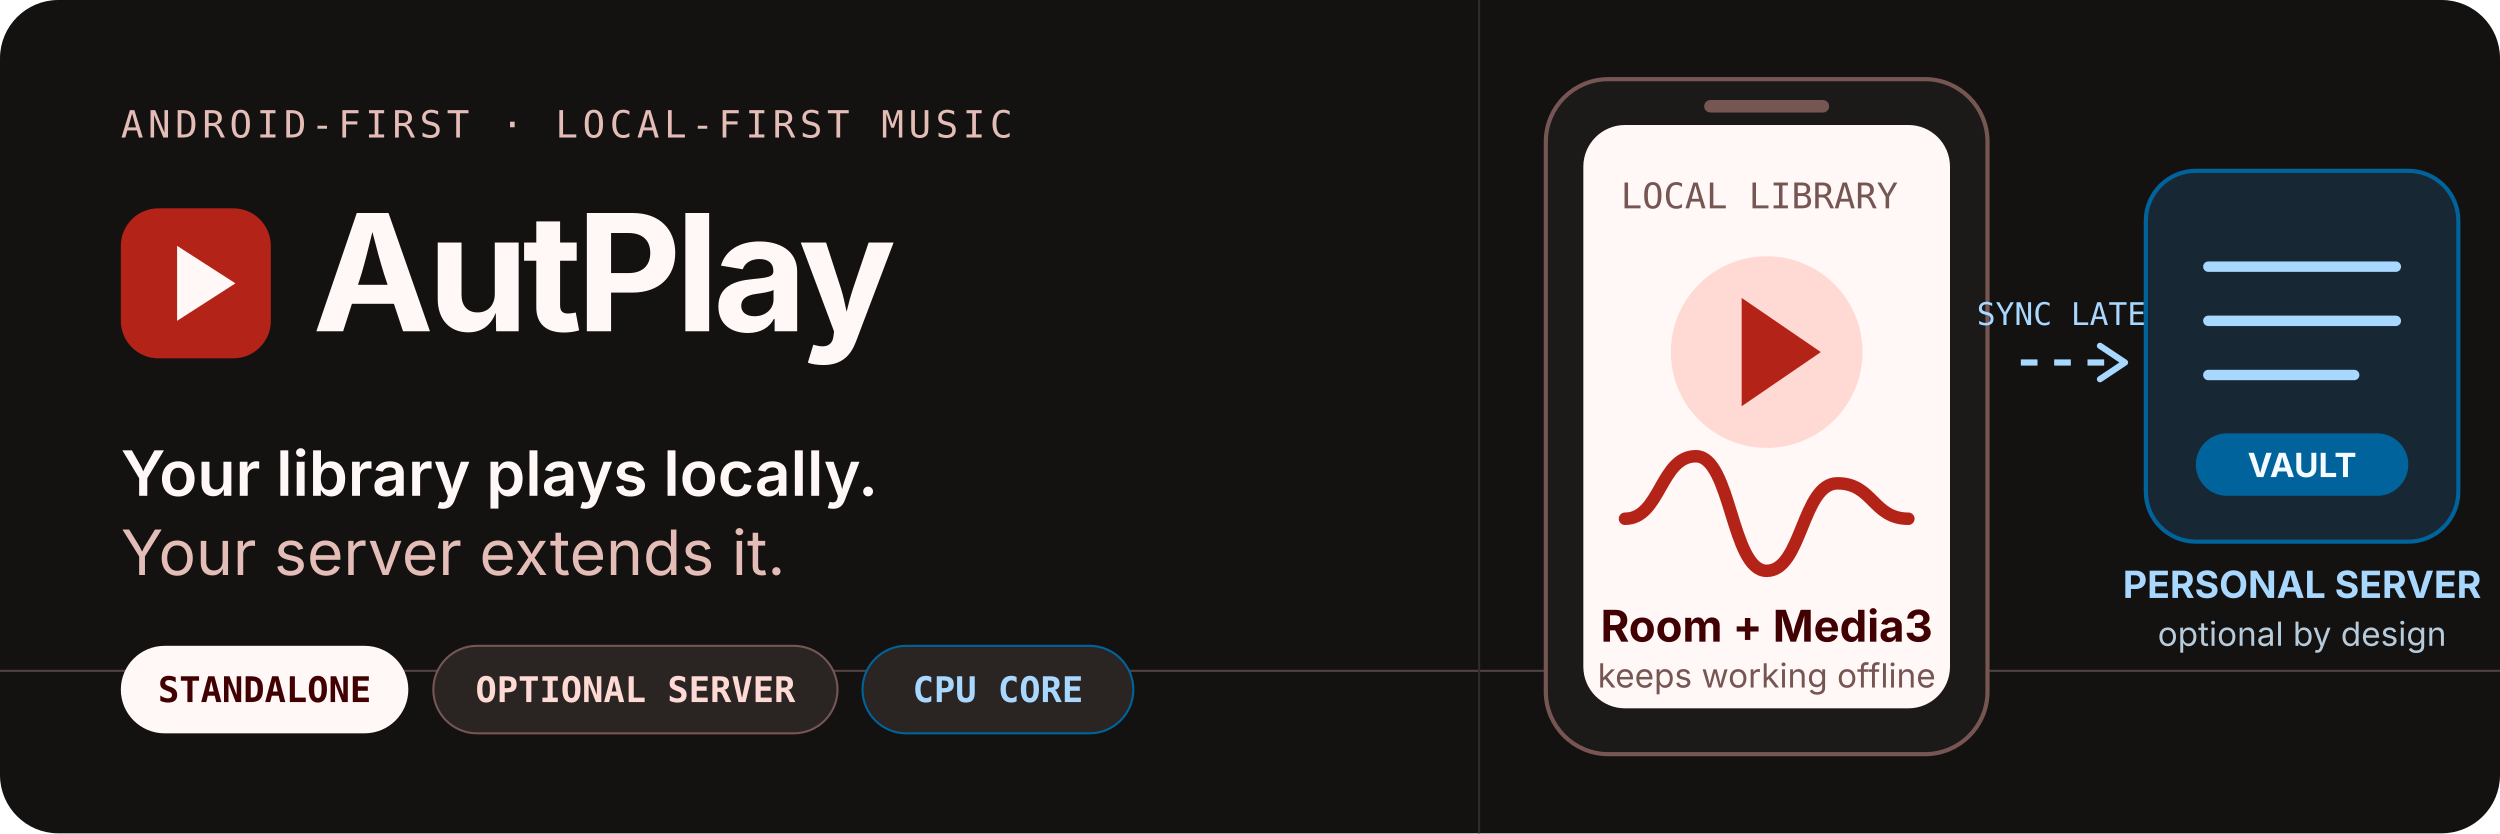
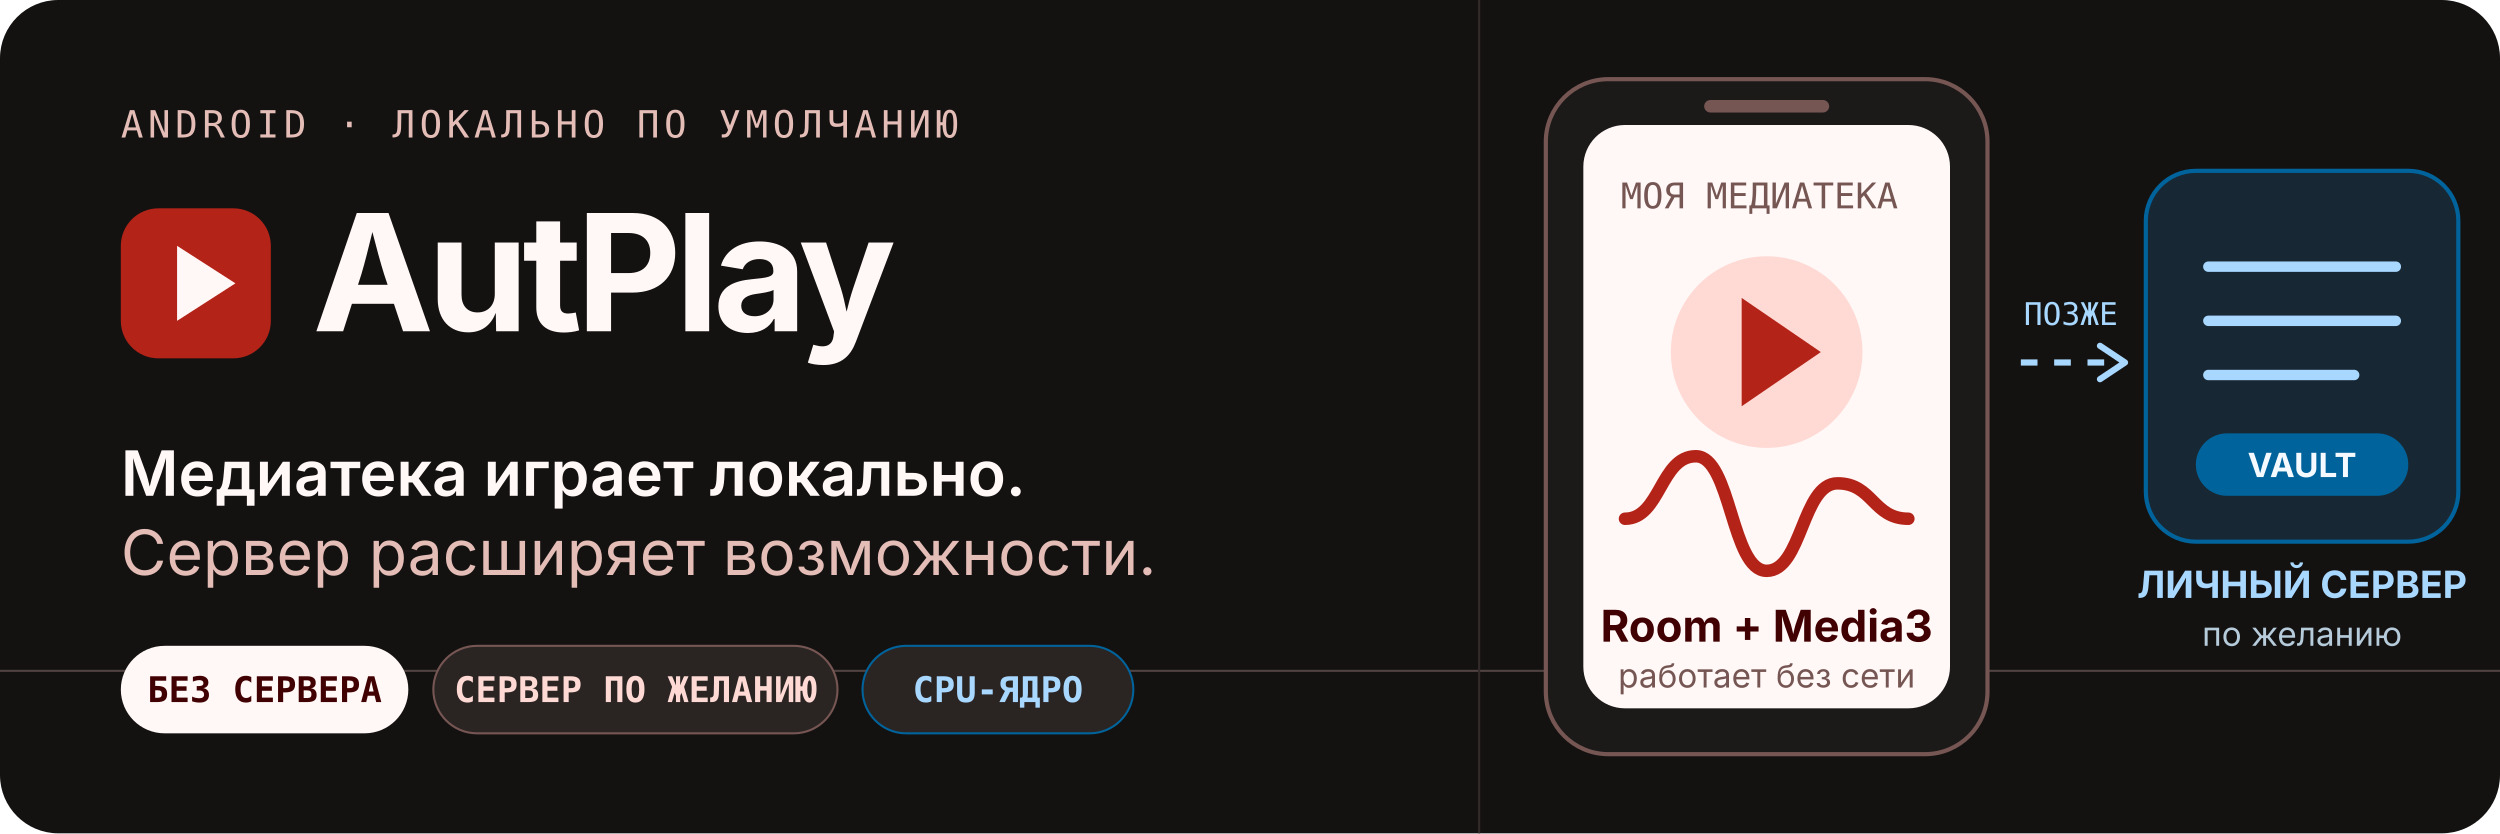
<svg xmlns="http://www.w3.org/2000/svg" width="1200" height="400" viewBox="0 0 1200 400" role="img" aria-labelledby="title desc">
  <defs>
    <clipPath id="frame">
      <rect width="1200" height="400" rx="28" />
    </clipPath>
  </defs>
  <g clip-path="url(#frame)">
    <rect width="1200" height="400" fill="#141111" />
    <path d="M0 322H1200" stroke="#514341" stroke-width="1" />
    <path d="M710 0V400" stroke="#332B2A" stroke-width="1" />
    <g transform="translate(58 48)" font-family="-apple-system, BlinkMacSystemFont, 'Segoe UI', sans-serif">
      <g font-family="ui-monospace, SFMono-Regular, Menlo, monospace" font-size="18" letter-spacing="2.2" fill="#E4BDB7">
-         <text x="0" y="18">ANDROID-FIRST · LOCAL-FIRST MUSIC</text>
+         <text x="0" y="18">ANDROID · ЛОКАЛЬНО ПО УМОЛЧАНИЮ</text>
      </g>
      <g transform="translate(0 52)">
        <rect x="0" y="0" width="72" height="72" rx="18" fill="#B42318" />
        <path d="M27 18L55 36L27 54Z" fill="#FFF8F7" />
        <text x="92" y="59" fill="#FFF8F7" font-size="78" font-weight="750" letter-spacing="-3">AutPlay</text>
      </g>
-       <text x="0" y="190" fill="#FFF8F7" font-size="30" font-weight="600">Your library plays locally.</text>
-       <text x="0" y="228" fill="#E4BDB7" font-size="30">Your server extends it.</text>
+       <text x="0" y="190" fill="#FFF8F7" font-size="30" font-weight="600">Медиатека играет локально.</text>
+       <text x="0" y="228" fill="#E4BDB7" font-size="30">Сервер расширяет возможности.</text>
      <g transform="translate(0 262)" font-family="ui-monospace, SFMono-Regular, Menlo, monospace" font-size="17" font-weight="650">
        <rect width="138" height="42" rx="21" fill="#FFF8F7" />
-         <text x="69" y="27" text-anchor="middle" fill="#410001">STANDALONE</text>
+         <text x="69" y="27" text-anchor="middle" fill="#410001">БЕЗ СЕРВЕРА</text>
        <rect x="150" width="194" height="42" rx="21" fill="#2A2423" stroke="#765653" />
-         <text x="247" y="27" text-anchor="middle" fill="#FFDAD5">OPTIONAL SERVER</text>
+         <text x="247" y="27" text-anchor="middle" fill="#FFDAD5">СЕРВЕР ПО ЖЕЛАНИЮ</text>
        <rect x="356" width="130" height="42" rx="21" fill="#2A2423" stroke="#00639B" />
-         <text x="421" y="27" text-anchor="middle" fill="#A8D8FF">CPU CORE</text>
+         <text x="421" y="27" text-anchor="middle" fill="#A8D8FF">CPU-ЯДРО</text>
      </g>
    </g>
    <g transform="translate(742 38)" font-family="-apple-system, BlinkMacSystemFont, 'Segoe UI', sans-serif">
      <rect x="0" y="0" width="212" height="324" rx="30" fill="#1C1919" stroke="#765653" stroke-width="2" />
      <rect x="18" y="22" width="176" height="280" rx="20" fill="#FFF8F7" />
      <rect x="76" y="10" width="60" height="6" rx="3" fill="#765653" />
-       <text x="36" y="62" fill="#765653" font-size="17" font-family="ui-monospace, SFMono-Regular, Menlo, monospace">LOCAL LIBRARY</text>
+       <text x="36" y="62" fill="#765653" font-size="17" font-family="ui-monospace, SFMono-Regular, Menlo, monospace">МОЯ МЕДИАТЕКА</text>
      <circle cx="106" cy="131" r="46" fill="#FFDAD5" />
      <path d="M94 105L132 131L94 157Z" fill="#B42318" />
      <path d="M38 211C55 211 55 181 72 181C89 181 89 236 106 236C123 236 123 194 140 194C157 194 157 211 174 211" fill="none" stroke="#B42318" stroke-width="6" stroke-linecap="round" />
      <text x="106" y="270" text-anchor="middle" fill="#410001" font-size="21" font-weight="700">Room + Media3</text>
-       <text x="106" y="292" text-anchor="middle" fill="#765653" font-size="16">keeps working offline</text>
+       <text x="106" y="292" text-anchor="middle" fill="#765653" font-size="16">работает без сети</text>
      <g transform="translate(246 44)">
        <path d="M-18 92H28" fill="none" stroke="#A8D8FF" stroke-width="3" stroke-dasharray="8 8" />
        <path d="M20 84L32 92L20 100" fill="none" stroke="#A8D8FF" stroke-width="3" stroke-linecap="round" stroke-linejoin="round" />
-         <text x="6" y="74" text-anchor="middle" fill="#A8D8FF" font-size="15" font-family="ui-monospace, SFMono-Regular, Menlo, monospace">SYNC LATER</text>
+         <text x="6" y="74" text-anchor="middle" fill="#A8D8FF" font-size="15" font-family="ui-monospace, SFMono-Regular, Menlo, monospace">ПОЗЖЕ</text>
        <rect x="42" y="0" width="150" height="178" rx="24" fill="#172733" stroke="#00639B" stroke-width="2" />
        <path d="M72 46H162M72 72H162M72 98H142" stroke="#A8D8FF" stroke-width="5" stroke-linecap="round" />
        <rect x="66" y="126" width="102" height="30" rx="15" fill="#00639B" />
        <text x="117" y="147" text-anchor="middle" fill="#F4FAFF" font-size="16" font-weight="700">VAULT</text>
-         <text x="117" y="205" text-anchor="middle" fill="#A8D8FF" font-size="18" font-weight="700">PERSONAL SERVER</text>
-         <text x="117" y="228" text-anchor="middle" fill="#B6CCDB" font-size="16">optional by design</text>
+         <text x="117" y="205" text-anchor="middle" fill="#A8D8FF" font-size="18" font-weight="700">ЛИЧНЫЙ СЕРВЕР</text>
+         <text x="117" y="228" text-anchor="middle" fill="#B6CCDB" font-size="16">по желанию</text>
      </g>
    </g>
  </g>
</svg>
